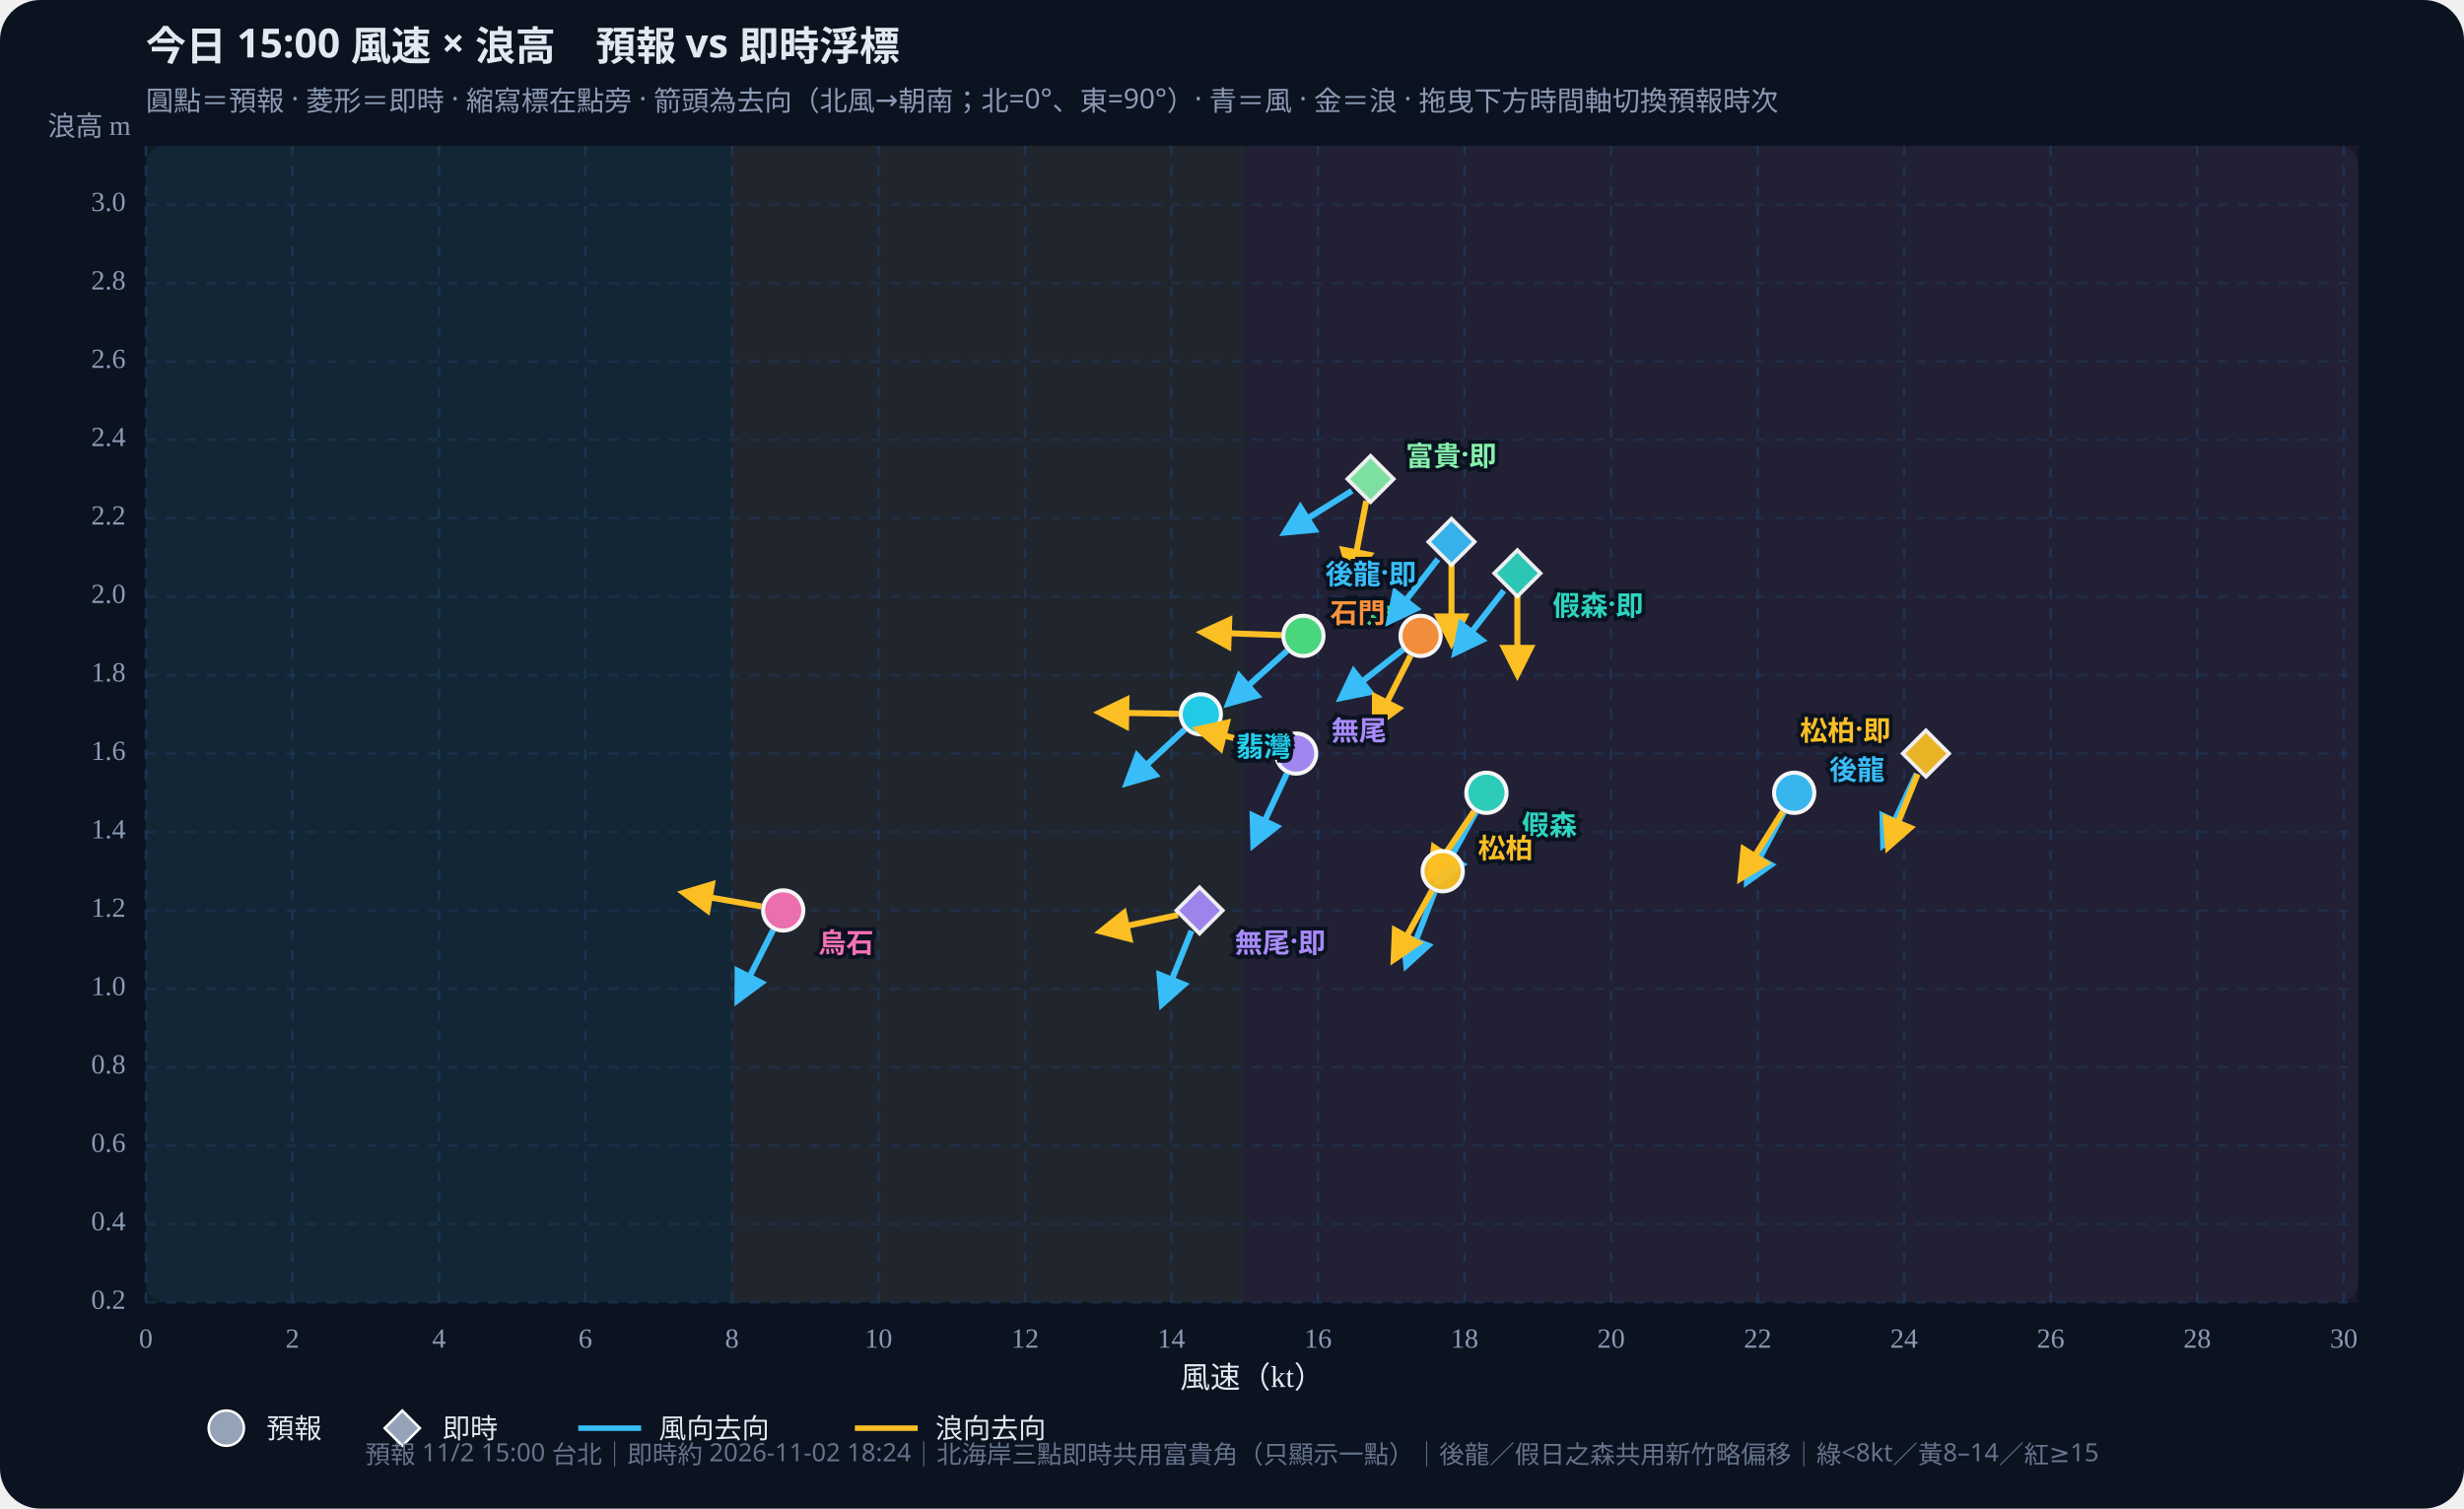
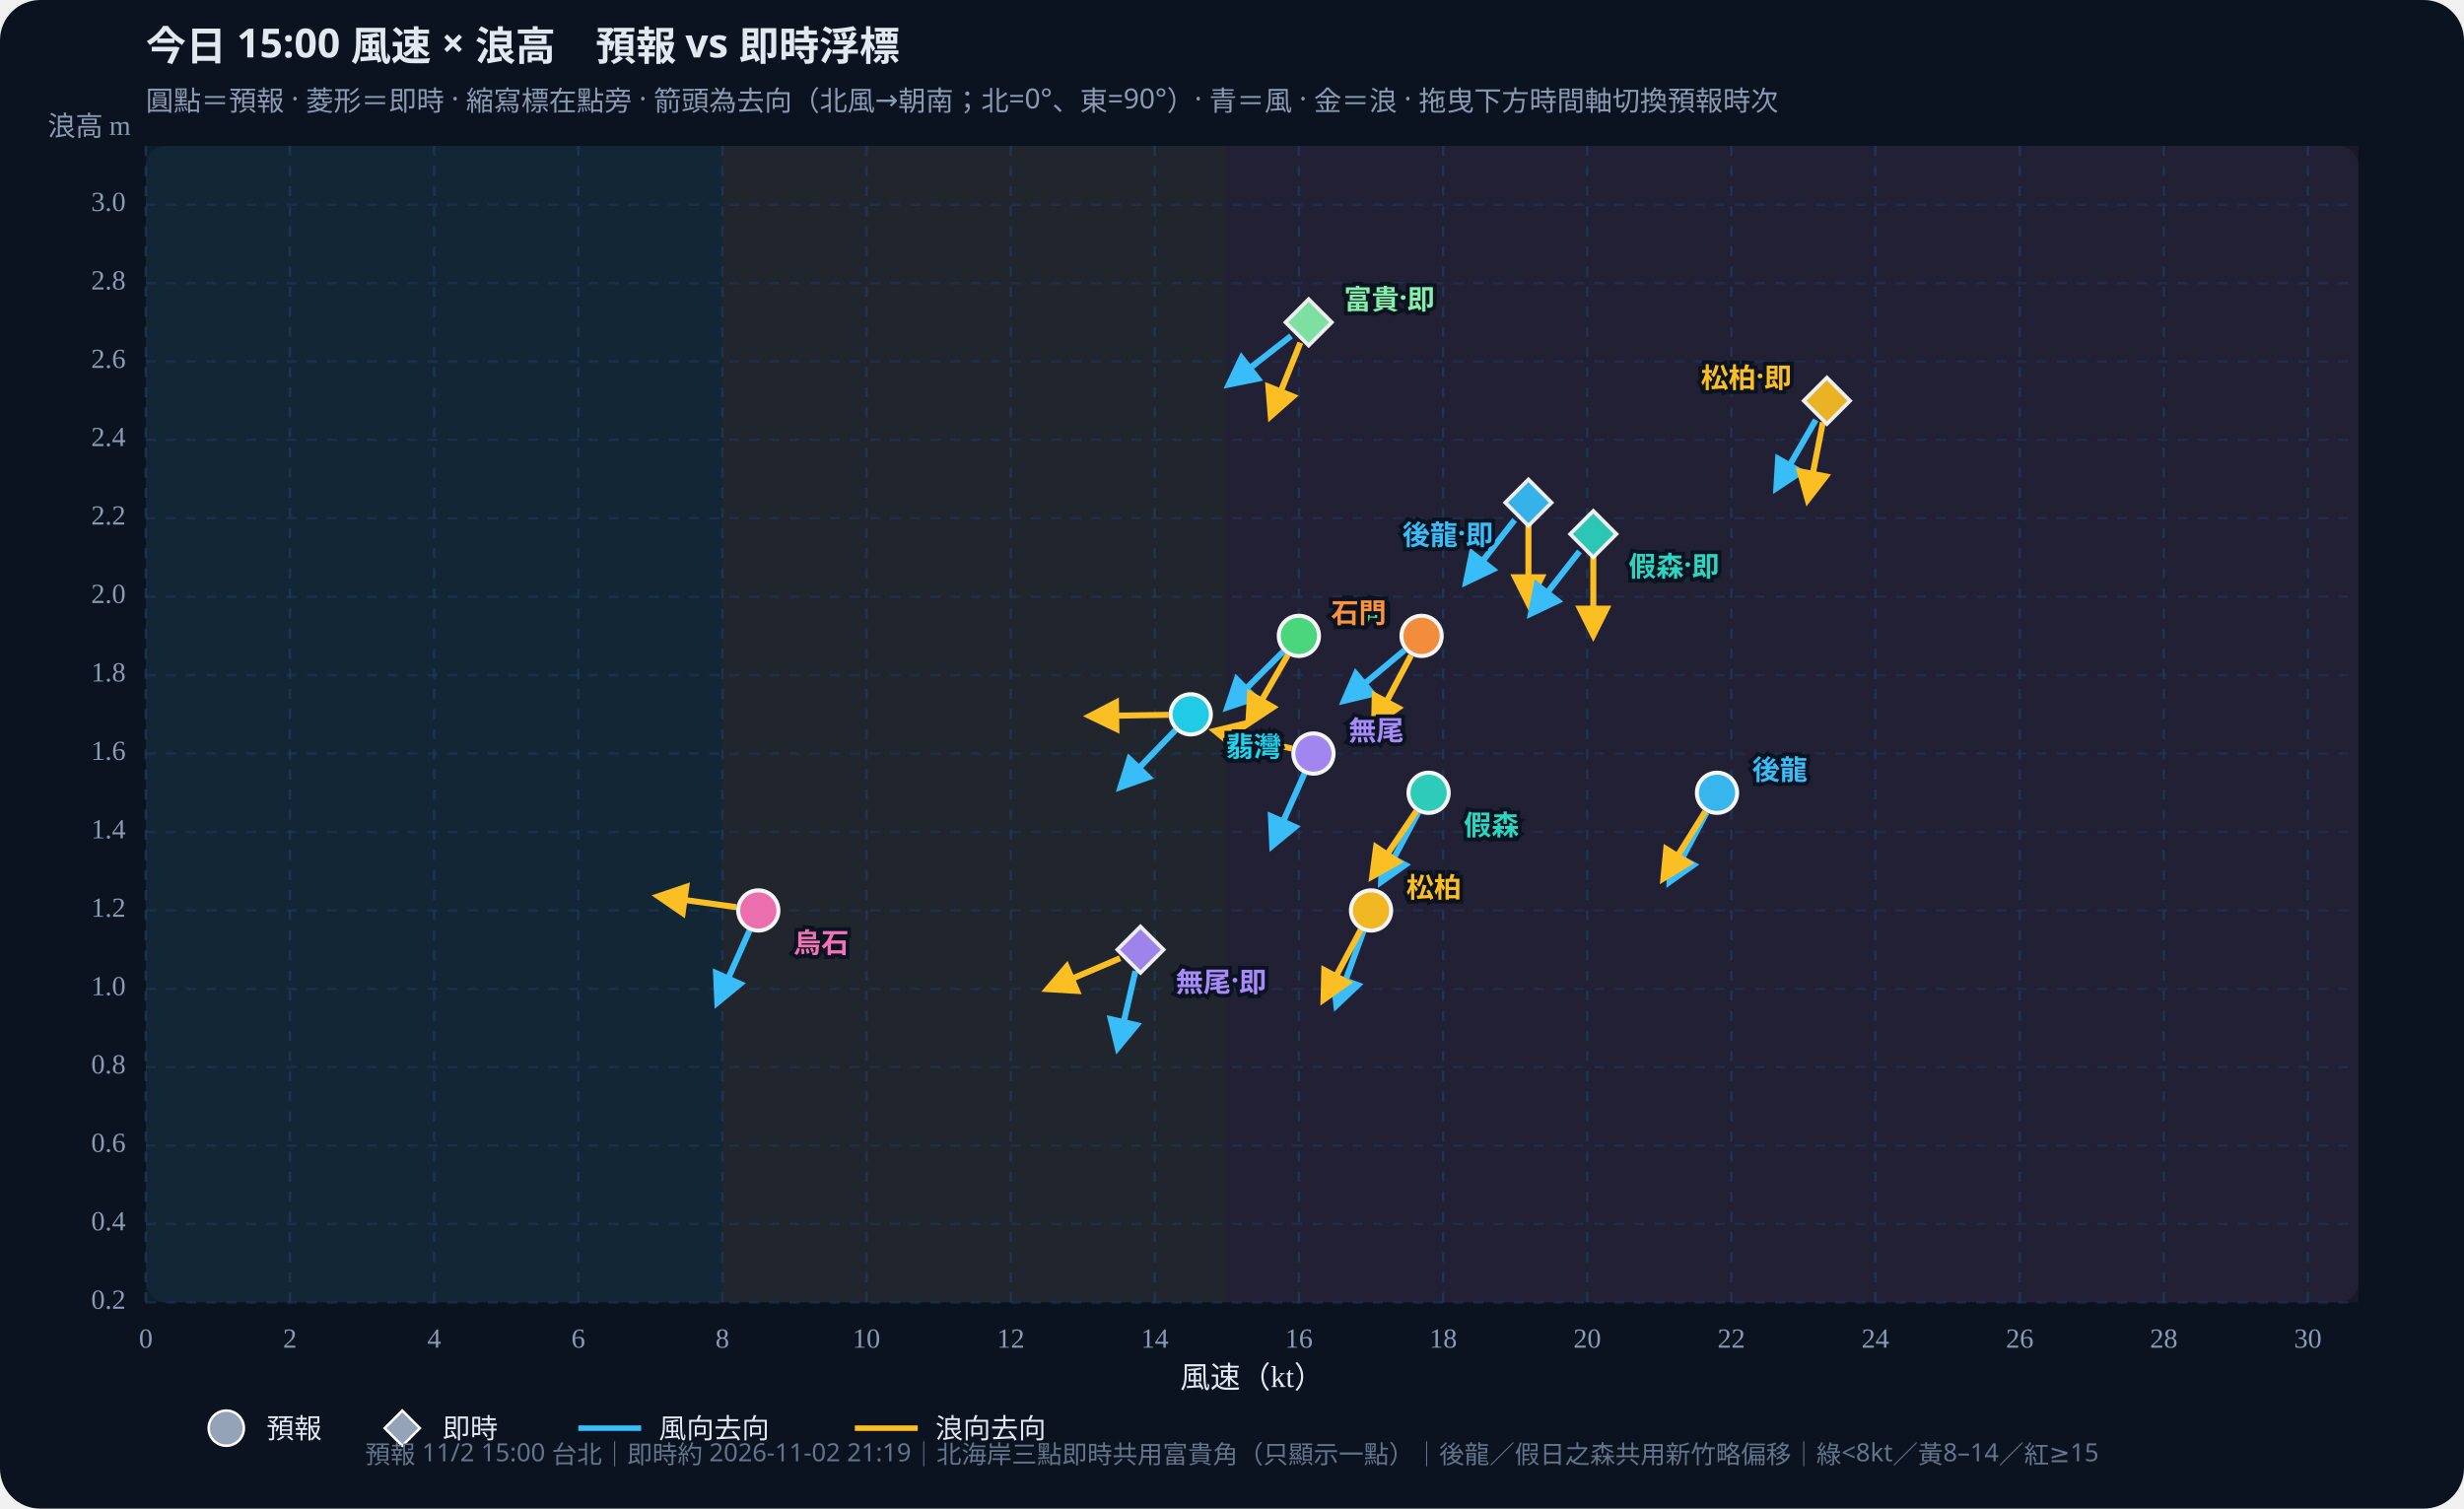
<svg xmlns="http://www.w3.org/2000/svg" id="wws-svg" viewBox="0 0 980 600" role="img" aria-label="風速與浪高散佈圖，可拖曳時間軸切換預報時次" style="width:100%;height:auto;display:block">
  <rect width="980" height="600" fill="#0b1220" rx="16" />
  <rect x="58" y="58" width="880" height="460" fill="#111a2e" rx="8" />
-   <rect x="58.0" y="58" width="233.1" height="460" fill="#34d399" opacity="0.07" />
-   <rect x="291.1" y="58" width="204.0" height="460" fill="#fbbf24" opacity="0.07" />
-   <rect x="495.1" y="58" width="442.9" height="460" fill="#fb7185" opacity="0.07" />
+   <rect x="58.0" y="58" width="229.3" height="460" fill="#34d399" opacity="0.07" />
+   <rect x="287.3" y="58" width="200.7" height="460" fill="#fbbf24" opacity="0.07" />
+   <rect x="488.0" y="58" width="450.0" height="460" fill="#fb7185" opacity="0.07" />
  <defs>
    <marker id="arrow-38bdf8" viewBox="0 0 10 10" refX="8" refY="5" markerWidth="6" markerHeight="6" orient="auto-start-reverse">
      <path d="M0,0 L10,5 L0,10 z" fill="#38bdf8" />
    </marker>
    <marker id="arrow-fbbf24" viewBox="0 0 10 10" refX="8" refY="5" markerWidth="6" markerHeight="6" orient="auto-start-reverse">
      <path d="M0,0 L10,5 L0,10 z" fill="#fbbf24" />
    </marker>
  </defs>
  <text id="wws-title" x="58" y="24" fill="#e2e8f0" font-size="16" font-weight="700" font-family="Noto Sans TC,system-ui,sans-serif">今日 15:00 風速 × 浪高　預報 vs 即時浮標</text>
  <text x="58" y="44" fill="#8b9bb4" font-size="11" font-family="Noto Sans TC,system-ui,sans-serif">圓點＝預報 · 菱形＝即時 · 縮寫標在點旁 · 箭頭為去向（北風→朝南；北=0°、東=90°）· 青＝風 · 金＝浪 · 拖曳下方時間軸切換預報時次</text>
  <line x1="58.0" y1="58" x2="58.0" y2="518" stroke="#1e3a5f" stroke-dasharray="4 4" opacity="0.7" />
  <text x="58.0" y="536" text-anchor="middle" fill="#8b9bb4" font-size="11">0</text>
-   <line x1="116.3" y1="58" x2="116.3" y2="518" stroke="#1e3a5f" stroke-dasharray="4 4" opacity="0.7" />
-   <text x="116.3" y="536" text-anchor="middle" fill="#8b9bb4" font-size="11">2</text>
-   <line x1="174.6" y1="58" x2="174.6" y2="518" stroke="#1e3a5f" stroke-dasharray="4 4" opacity="0.7" />
-   <text x="174.6" y="536" text-anchor="middle" fill="#8b9bb4" font-size="11">4</text>
-   <line x1="232.8" y1="58" x2="232.8" y2="518" stroke="#1e3a5f" stroke-dasharray="4 4" opacity="0.7" />
-   <text x="232.8" y="536" text-anchor="middle" fill="#8b9bb4" font-size="11">6</text>
-   <line x1="291.1" y1="58" x2="291.1" y2="518" stroke="#1e3a5f" stroke-dasharray="4 4" opacity="0.7" />
-   <text x="291.1" y="536" text-anchor="middle" fill="#8b9bb4" font-size="11">8</text>
-   <line x1="349.4" y1="58" x2="349.4" y2="518" stroke="#1e3a5f" stroke-dasharray="4 4" opacity="0.7" />
-   <text x="349.4" y="536" text-anchor="middle" fill="#8b9bb4" font-size="11">10</text>
-   <line x1="407.7" y1="58" x2="407.7" y2="518" stroke="#1e3a5f" stroke-dasharray="4 4" opacity="0.7" />
-   <text x="407.7" y="536" text-anchor="middle" fill="#8b9bb4" font-size="11">12</text>
-   <line x1="465.9" y1="58" x2="465.9" y2="518" stroke="#1e3a5f" stroke-dasharray="4 4" opacity="0.7" />
-   <text x="465.9" y="536" text-anchor="middle" fill="#8b9bb4" font-size="11">14</text>
-   <line x1="524.2" y1="58" x2="524.2" y2="518" stroke="#1e3a5f" stroke-dasharray="4 4" opacity="0.7" />
-   <text x="524.2" y="536" text-anchor="middle" fill="#8b9bb4" font-size="11">16</text>
-   <line x1="582.5" y1="58" x2="582.5" y2="518" stroke="#1e3a5f" stroke-dasharray="4 4" opacity="0.7" />
-   <text x="582.5" y="536" text-anchor="middle" fill="#8b9bb4" font-size="11">18</text>
-   <line x1="640.8" y1="58" x2="640.8" y2="518" stroke="#1e3a5f" stroke-dasharray="4 4" opacity="0.7" />
-   <text x="640.8" y="536" text-anchor="middle" fill="#8b9bb4" font-size="11">20</text>
-   <line x1="699.1" y1="58" x2="699.1" y2="518" stroke="#1e3a5f" stroke-dasharray="4 4" opacity="0.7" />
-   <text x="699.1" y="536" text-anchor="middle" fill="#8b9bb4" font-size="11">22</text>
-   <line x1="757.3" y1="58" x2="757.3" y2="518" stroke="#1e3a5f" stroke-dasharray="4 4" opacity="0.7" />
-   <text x="757.3" y="536" text-anchor="middle" fill="#8b9bb4" font-size="11">24</text>
-   <line x1="815.6" y1="58" x2="815.6" y2="518" stroke="#1e3a5f" stroke-dasharray="4 4" opacity="0.7" />
-   <text x="815.6" y="536" text-anchor="middle" fill="#8b9bb4" font-size="11">26</text>
-   <line x1="873.9" y1="58" x2="873.9" y2="518" stroke="#1e3a5f" stroke-dasharray="4 4" opacity="0.7" />
-   <text x="873.9" y="536" text-anchor="middle" fill="#8b9bb4" font-size="11">28</text>
-   <line x1="932.2" y1="58" x2="932.2" y2="518" stroke="#1e3a5f" stroke-dasharray="4 4" opacity="0.7" />
-   <text x="932.2" y="536" text-anchor="middle" fill="#8b9bb4" font-size="11">30</text>
+   <line x1="115.3" y1="58" x2="115.3" y2="518" stroke="#1e3a5f" stroke-dasharray="4 4" opacity="0.7" />
+   <text x="115.3" y="536" text-anchor="middle" fill="#8b9bb4" font-size="11">2</text>
+   <line x1="172.7" y1="58" x2="172.7" y2="518" stroke="#1e3a5f" stroke-dasharray="4 4" opacity="0.7" />
+   <text x="172.7" y="536" text-anchor="middle" fill="#8b9bb4" font-size="11">4</text>
+   <line x1="230.0" y1="58" x2="230.0" y2="518" stroke="#1e3a5f" stroke-dasharray="4 4" opacity="0.7" />
+   <text x="230.0" y="536" text-anchor="middle" fill="#8b9bb4" font-size="11">6</text>
+   <line x1="287.3" y1="58" x2="287.3" y2="518" stroke="#1e3a5f" stroke-dasharray="4 4" opacity="0.7" />
+   <text x="287.3" y="536" text-anchor="middle" fill="#8b9bb4" font-size="11">8</text>
+   <line x1="344.6" y1="58" x2="344.6" y2="518" stroke="#1e3a5f" stroke-dasharray="4 4" opacity="0.7" />
+   <text x="344.6" y="536" text-anchor="middle" fill="#8b9bb4" font-size="11">10</text>
+   <line x1="402.0" y1="58" x2="402.0" y2="518" stroke="#1e3a5f" stroke-dasharray="4 4" opacity="0.7" />
+   <text x="402.0" y="536" text-anchor="middle" fill="#8b9bb4" font-size="11">12</text>
+   <line x1="459.3" y1="58" x2="459.3" y2="518" stroke="#1e3a5f" stroke-dasharray="4 4" opacity="0.7" />
+   <text x="459.3" y="536" text-anchor="middle" fill="#8b9bb4" font-size="11">14</text>
+   <line x1="516.6" y1="58" x2="516.6" y2="518" stroke="#1e3a5f" stroke-dasharray="4 4" opacity="0.7" />
+   <text x="516.6" y="536" text-anchor="middle" fill="#8b9bb4" font-size="11">16</text>
+   <line x1="574.0" y1="58" x2="574.0" y2="518" stroke="#1e3a5f" stroke-dasharray="4 4" opacity="0.7" />
+   <text x="574.0" y="536" text-anchor="middle" fill="#8b9bb4" font-size="11">18</text>
+   <line x1="631.3" y1="58" x2="631.3" y2="518" stroke="#1e3a5f" stroke-dasharray="4 4" opacity="0.7" />
+   <text x="631.3" y="536" text-anchor="middle" fill="#8b9bb4" font-size="11">20</text>
+   <line x1="688.6" y1="58" x2="688.6" y2="518" stroke="#1e3a5f" stroke-dasharray="4 4" opacity="0.7" />
+   <text x="688.6" y="536" text-anchor="middle" fill="#8b9bb4" font-size="11">22</text>
+   <line x1="745.9" y1="58" x2="745.9" y2="518" stroke="#1e3a5f" stroke-dasharray="4 4" opacity="0.7" />
+   <text x="745.9" y="536" text-anchor="middle" fill="#8b9bb4" font-size="11">24</text>
+   <line x1="803.3" y1="58" x2="803.3" y2="518" stroke="#1e3a5f" stroke-dasharray="4 4" opacity="0.7" />
+   <text x="803.3" y="536" text-anchor="middle" fill="#8b9bb4" font-size="11">26</text>
+   <line x1="860.6" y1="58" x2="860.6" y2="518" stroke="#1e3a5f" stroke-dasharray="4 4" opacity="0.7" />
+   <text x="860.6" y="536" text-anchor="middle" fill="#8b9bb4" font-size="11">28</text>
+   <line x1="917.9" y1="58" x2="917.9" y2="518" stroke="#1e3a5f" stroke-dasharray="4 4" opacity="0.7" />
+   <text x="917.9" y="536" text-anchor="middle" fill="#8b9bb4" font-size="11">30</text>
  <line x1="58" y1="518.0" x2="938" y2="518.0" stroke="#1e3a5f" stroke-dasharray="4 4" opacity="0.5" />
  <text x="50" y="518.0" text-anchor="end" dominant-baseline="middle" fill="#8b9bb4" font-size="11">0.2</text>
  <line x1="58" y1="486.8" x2="938" y2="486.8" stroke="#1e3a5f" stroke-dasharray="4 4" opacity="0.5" />
  <text x="50" y="486.8" text-anchor="end" dominant-baseline="middle" fill="#8b9bb4" font-size="11">0.4</text>
  <line x1="58" y1="455.6" x2="938" y2="455.6" stroke="#1e3a5f" stroke-dasharray="4 4" opacity="0.5" />
  <text x="50" y="455.6" text-anchor="end" dominant-baseline="middle" fill="#8b9bb4" font-size="11">0.6</text>
  <line x1="58" y1="424.4" x2="938" y2="424.4" stroke="#1e3a5f" stroke-dasharray="4 4" opacity="0.5" />
  <text x="50" y="424.4" text-anchor="end" dominant-baseline="middle" fill="#8b9bb4" font-size="11">0.8</text>
  <line x1="58" y1="393.3" x2="938" y2="393.3" stroke="#1e3a5f" stroke-dasharray="4 4" opacity="0.5" />
  <text x="50" y="393.3" text-anchor="end" dominant-baseline="middle" fill="#8b9bb4" font-size="11">1.0</text>
  <line x1="58" y1="362.1" x2="938" y2="362.1" stroke="#1e3a5f" stroke-dasharray="4 4" opacity="0.5" />
  <text x="50" y="362.1" text-anchor="end" dominant-baseline="middle" fill="#8b9bb4" font-size="11">1.2</text>
  <line x1="58" y1="330.9" x2="938" y2="330.9" stroke="#1e3a5f" stroke-dasharray="4 4" opacity="0.5" />
  <text x="50" y="330.9" text-anchor="end" dominant-baseline="middle" fill="#8b9bb4" font-size="11">1.4</text>
  <line x1="58" y1="299.7" x2="938" y2="299.7" stroke="#1e3a5f" stroke-dasharray="4 4" opacity="0.5" />
  <text x="50" y="299.7" text-anchor="end" dominant-baseline="middle" fill="#8b9bb4" font-size="11">1.6</text>
  <line x1="58" y1="268.5" x2="938" y2="268.5" stroke="#1e3a5f" stroke-dasharray="4 4" opacity="0.5" />
  <text x="50" y="268.5" text-anchor="end" dominant-baseline="middle" fill="#8b9bb4" font-size="11">1.8</text>
  <line x1="58" y1="237.3" x2="938" y2="237.3" stroke="#1e3a5f" stroke-dasharray="4 4" opacity="0.5" />
  <text x="50" y="237.3" text-anchor="end" dominant-baseline="middle" fill="#8b9bb4" font-size="11">2.0</text>
  <line x1="58" y1="206.1" x2="938" y2="206.1" stroke="#1e3a5f" stroke-dasharray="4 4" opacity="0.5" />
  <text x="50" y="206.1" text-anchor="end" dominant-baseline="middle" fill="#8b9bb4" font-size="11">2.2</text>
  <line x1="58" y1="174.9" x2="938" y2="174.9" stroke="#1e3a5f" stroke-dasharray="4 4" opacity="0.5" />
  <text x="50" y="174.9" text-anchor="end" dominant-baseline="middle" fill="#8b9bb4" font-size="11">2.4</text>
  <line x1="58" y1="143.8" x2="938" y2="143.8" stroke="#1e3a5f" stroke-dasharray="4 4" opacity="0.5" />
  <text x="50" y="143.8" text-anchor="end" dominant-baseline="middle" fill="#8b9bb4" font-size="11">2.6</text>
  <line x1="58" y1="112.6" x2="938" y2="112.6" stroke="#1e3a5f" stroke-dasharray="4 4" opacity="0.5" />
  <text x="50" y="112.6" text-anchor="end" dominant-baseline="middle" fill="#8b9bb4" font-size="11">2.8</text>
  <line x1="58" y1="81.4" x2="938" y2="81.4" stroke="#1e3a5f" stroke-dasharray="4 4" opacity="0.5" />
  <text x="50" y="81.4" text-anchor="end" dominant-baseline="middle" fill="#8b9bb4" font-size="11">3.0</text>
  <text x="498" y="552" text-anchor="middle" fill="#e2e8f0" font-size="12">風速（kt）</text>
  <text x="52" y="54" text-anchor="end" fill="#8b9bb4" font-size="11">浪高 m</text>
  <g id="wws-forecast-layer">
-     <line x1="709.5" y1="323.1" x2="694.9" y2="350.6" stroke="#38bdf8" stroke-width="2.4" marker-end="url(#arrow-38bdf8)" />
-     <line x1="709.0" y1="322.8" x2="692.4" y2="349.2" stroke="#fbbf24" stroke-width="2.4" marker-end="url(#arrow-fbbf24)" />
-     <circle cx="713.6" cy="315.3" r="8.0" fill="#38bdf8" stroke="#fff" stroke-width="1.6" opacity="0.95" />
-     <line x1="587.0" y1="323.0" x2="571.9" y2="350.3" stroke="#38bdf8" stroke-width="2.4" marker-end="url(#arrow-38bdf8)" />
-     <line x1="586.3" y1="322.6" x2="568.9" y2="348.4" stroke="#fbbf24" stroke-width="2.4" marker-end="url(#arrow-fbbf24)" />
-     <circle cx="591.2" cy="315.3" r="8.0" fill="#2dd4bf" stroke="#fff" stroke-width="1.6" opacity="0.95" />
-     <line x1="570.6" y1="354.7" x2="559.4" y2="383.8" stroke="#38bdf8" stroke-width="2.4" marker-end="url(#arrow-38bdf8)" />
-     <line x1="569.5" y1="354.2" x2="554.4" y2="381.5" stroke="#fbbf24" stroke-width="2.4" marker-end="url(#arrow-fbbf24)" />
-     <circle cx="573.8" cy="346.5" r="8.0" fill="#fbbf24" stroke="#fff" stroke-width="1.6" opacity="0.95" />
-     <line x1="511.9" y1="258.8" x2="488.7" y2="279.7" stroke="#38bdf8" stroke-width="2.4" marker-end="url(#arrow-38bdf8)" />
-     <line x1="509.6" y1="252.6" x2="478.4" y2="251.5" stroke="#fbbf24" stroke-width="2.4" marker-end="url(#arrow-fbbf24)" />
-     <circle cx="518.4" cy="252.9" r="8.0" fill="#4ade80" stroke="#fff" stroke-width="1.6" opacity="0.95" />
-     <line x1="471.2" y1="290.1" x2="448.3" y2="311.4" stroke="#38bdf8" stroke-width="2.4" marker-end="url(#arrow-38bdf8)" />
-     <line x1="468.8" y1="283.9" x2="437.6" y2="283.4" stroke="#fbbf24" stroke-width="2.4" marker-end="url(#arrow-fbbf24)" />
-     <circle cx="477.6" cy="284.1" r="8.0" fill="#22d3ee" stroke="#fff" stroke-width="1.6" opacity="0.95" />
-     <line x1="558.1" y1="258.3" x2="533.5" y2="277.5" stroke="#38bdf8" stroke-width="2.4" marker-end="url(#arrow-38bdf8)" />
-     <line x1="561.0" y1="260.8" x2="546.9" y2="288.6" stroke="#fbbf24" stroke-width="2.4" marker-end="url(#arrow-fbbf24)" />
-     <circle cx="565.0" cy="252.9" r="8.0" fill="#fb923c" stroke="#fff" stroke-width="1.6" opacity="0.95" />
-     <line x1="511.8" y1="307.7" x2="498.6" y2="335.9" stroke="#38bdf8" stroke-width="2.4" marker-end="url(#arrow-38bdf8)" />
-     <line x1="506.9" y1="297.6" x2="476.7" y2="290.0" stroke="#fbbf24" stroke-width="2.4" marker-end="url(#arrow-fbbf24)" />
-     <circle cx="515.5" cy="299.7" r="8.0" fill="#a78bfa" stroke="#fff" stroke-width="1.6" opacity="0.95" />
-     <line x1="307.5" y1="369.9" x2="293.4" y2="397.7" stroke="#38bdf8" stroke-width="2.4" marker-end="url(#arrow-38bdf8)" />
-     <line x1="302.8" y1="360.5" x2="272.1" y2="355.1" stroke="#fbbf24" stroke-width="2.4" marker-end="url(#arrow-fbbf24)" />
-     <circle cx="311.5" cy="362.1" r="8.0" fill="#f472b6" stroke="#fff" stroke-width="1.6" opacity="0.95" />
-     <text x="727.6" y="305.3" text-anchor="start" dominant-baseline="central" fill="#38bdf8" font-size="11" font-weight="700" font-family="Noto Sans TC,system-ui,sans-serif" stroke="#0b1220" stroke-width="3" paint-order="stroke">後龍</text>
-     <text x="605.2" y="327.3" text-anchor="start" dominant-baseline="central" fill="#2dd4bf" font-size="11" font-weight="700" font-family="Noto Sans TC,system-ui,sans-serif" stroke="#0b1220" stroke-width="3" paint-order="stroke">假森</text>
-     <text x="587.8" y="336.5" text-anchor="start" dominant-baseline="central" fill="#fbbf24" font-size="11" font-weight="700" font-family="Noto Sans TC,system-ui,sans-serif" stroke="#0b1220" stroke-width="3" paint-order="stroke">松柏</text>
-     <text x="532.4" y="242.9" text-anchor="start" dominant-baseline="central" fill="#4ade80" font-size="11" font-weight="700" font-family="Noto Sans TC,system-ui,sans-serif" stroke="#0b1220" stroke-width="3" paint-order="stroke">中角</text>
-     <text x="491.6" y="296.1" text-anchor="start" dominant-baseline="central" fill="#22d3ee" font-size="11" font-weight="700" font-family="Noto Sans TC,system-ui,sans-serif" stroke="#0b1220" stroke-width="3" paint-order="stroke">翡灣</text>
-     <text x="551.0" y="242.9" text-anchor="end" dominant-baseline="central" fill="#fb923c" font-size="11" font-weight="700" font-family="Noto Sans TC,system-ui,sans-serif" stroke="#0b1220" stroke-width="3" paint-order="stroke">石門</text>
-     <text x="529.5" y="289.7" text-anchor="start" dominant-baseline="central" fill="#a78bfa" font-size="11" font-weight="700" font-family="Noto Sans TC,system-ui,sans-serif" stroke="#0b1220" stroke-width="3" paint-order="stroke">無尾</text>
-     <text x="325.5" y="374.1" text-anchor="start" dominant-baseline="central" fill="#f472b6" font-size="11" font-weight="700" font-family="Noto Sans TC,system-ui,sans-serif" stroke="#0b1220" stroke-width="3" paint-order="stroke">烏石</text>
+     <line x1="678.8" y1="323.1" x2="664.1" y2="350.6" stroke="#38bdf8" stroke-width="2.4" marker-end="url(#arrow-38bdf8)" />
+     <line x1="678.2" y1="322.8" x2="661.7" y2="349.2" stroke="#fbbf24" stroke-width="2.4" marker-end="url(#arrow-fbbf24)" />
+     <circle cx="682.9" cy="315.3" r="8.0" fill="#38bdf8" stroke="#fff" stroke-width="1.6" opacity="0.95" />
+     <line x1="564.1" y1="323.1" x2="549.4" y2="350.6" stroke="#38bdf8" stroke-width="2.4" marker-end="url(#arrow-38bdf8)" />
+     <line x1="563.3" y1="322.6" x2="545.9" y2="348.4" stroke="#fbbf24" stroke-width="2.4" marker-end="url(#arrow-fbbf24)" />
+     <circle cx="568.2" cy="315.3" r="8.0" fill="#2dd4bf" stroke="#fff" stroke-width="1.6" opacity="0.95" />
+     <line x1="542.3" y1="370.3" x2="531.6" y2="399.7" stroke="#38bdf8" stroke-width="2.4" marker-end="url(#arrow-38bdf8)" />
+     <line x1="541.2" y1="369.8" x2="526.5" y2="397.4" stroke="#fbbf24" stroke-width="2.4" marker-end="url(#arrow-fbbf24)" />
+     <circle cx="545.3" cy="362.1" r="8.0" fill="#fbbf24" stroke="#fff" stroke-width="1.6" opacity="0.95" />
+     <line x1="510.4" y1="259.1" x2="488.3" y2="281.2" stroke="#38bdf8" stroke-width="2.4" marker-end="url(#arrow-38bdf8)" />
+     <line x1="512.2" y1="260.5" x2="496.6" y2="287.6" stroke="#fbbf24" stroke-width="2.4" marker-end="url(#arrow-fbbf24)" />
+     <circle cx="516.6" cy="252.9" r="8.0" fill="#4ade80" stroke="#fff" stroke-width="1.6" opacity="0.95" />
+     <line x1="467.5" y1="290.4" x2="445.8" y2="312.9" stroke="#38bdf8" stroke-width="2.4" marker-end="url(#arrow-38bdf8)" />
+     <line x1="464.8" y1="284.3" x2="433.6" y2="284.8" stroke="#fbbf24" stroke-width="2.4" marker-end="url(#arrow-fbbf24)" />
+     <circle cx="473.6" cy="284.1" r="8.0" fill="#22d3ee" stroke="#fff" stroke-width="1.6" opacity="0.95" />
+     <line x1="558.6" y1="258.6" x2="534.7" y2="278.6" stroke="#38bdf8" stroke-width="2.4" marker-end="url(#arrow-38bdf8)" />
+     <line x1="561.2" y1="260.7" x2="546.6" y2="288.2" stroke="#fbbf24" stroke-width="2.4" marker-end="url(#arrow-fbbf24)" />
+     <circle cx="565.4" cy="252.9" r="8.0" fill="#fb923c" stroke="#fff" stroke-width="1.6" opacity="0.95" />
+     <line x1="518.8" y1="307.7" x2="506.1" y2="336.2" stroke="#38bdf8" stroke-width="2.4" marker-end="url(#arrow-38bdf8)" />
+     <line x1="513.8" y1="297.7" x2="483.4" y2="290.7" stroke="#fbbf24" stroke-width="2.4" marker-end="url(#arrow-fbbf24)" />
+     <circle cx="522.4" cy="299.7" r="8.0" fill="#a78bfa" stroke="#fff" stroke-width="1.6" opacity="0.95" />
+     <line x1="298.1" y1="370.1" x2="285.4" y2="398.6" stroke="#38bdf8" stroke-width="2.4" marker-end="url(#arrow-38bdf8)" />
+     <line x1="292.9" y1="360.8" x2="262.0" y2="356.5" stroke="#fbbf24" stroke-width="2.4" marker-end="url(#arrow-fbbf24)" />
+     <circle cx="301.6" cy="362.1" r="8.0" fill="#f472b6" stroke="#fff" stroke-width="1.6" opacity="0.95" />
+     <text x="696.9" y="305.3" text-anchor="start" dominant-baseline="central" fill="#38bdf8" font-size="11" font-weight="700" font-family="Noto Sans TC,system-ui,sans-serif" stroke="#0b1220" stroke-width="3" paint-order="stroke">後龍</text>
+     <text x="582.2" y="327.3" text-anchor="start" dominant-baseline="central" fill="#2dd4bf" font-size="11" font-weight="700" font-family="Noto Sans TC,system-ui,sans-serif" stroke="#0b1220" stroke-width="3" paint-order="stroke">假森</text>
+     <text x="559.3" y="352.1" text-anchor="start" dominant-baseline="central" fill="#fbbf24" font-size="11" font-weight="700" font-family="Noto Sans TC,system-ui,sans-serif" stroke="#0b1220" stroke-width="3" paint-order="stroke">松柏</text>
+     <text x="530.6" y="242.9" text-anchor="start" dominant-baseline="central" fill="#4ade80" font-size="11" font-weight="700" font-family="Noto Sans TC,system-ui,sans-serif" stroke="#0b1220" stroke-width="3" paint-order="stroke">中角</text>
+     <text x="487.6" y="296.1" text-anchor="start" dominant-baseline="central" fill="#22d3ee" font-size="11" font-weight="700" font-family="Noto Sans TC,system-ui,sans-serif" stroke="#0b1220" stroke-width="3" paint-order="stroke">翡灣</text>
+     <text x="551.4" y="242.9" text-anchor="end" dominant-baseline="central" fill="#fb923c" font-size="11" font-weight="700" font-family="Noto Sans TC,system-ui,sans-serif" stroke="#0b1220" stroke-width="3" paint-order="stroke">石門</text>
+     <text x="536.4" y="289.7" text-anchor="start" dominant-baseline="central" fill="#a78bfa" font-size="11" font-weight="700" font-family="Noto Sans TC,system-ui,sans-serif" stroke="#0b1220" stroke-width="3" paint-order="stroke">無尾</text>
+     <text x="315.6" y="374.1" text-anchor="start" dominant-baseline="central" fill="#f472b6" font-size="11" font-weight="700" font-family="Noto Sans TC,system-ui,sans-serif" stroke="#0b1220" stroke-width="3" paint-order="stroke">烏石</text>
  </g>
  <g id="wws-live-layer">
-     <line x1="571.9" y1="222.4" x2="552.7" y2="247.0" stroke="#38bdf8" stroke-width="2.4" marker-end="url(#arrow-38bdf8)" />
-     <line x1="577.3" y1="224.3" x2="577.3" y2="255.5" stroke="#fbbf24" stroke-width="2.4" marker-end="url(#arrow-fbbf24)" />
-     <polygon points="577.3,206.3 586.5,215.5 577.3,224.7 568.1,215.5" fill="#38bdf8" stroke="#fff" stroke-width="1.5" opacity="0.92" />
-     <line x1="598.1" y1="234.9" x2="578.9" y2="259.5" stroke="#38bdf8" stroke-width="2.4" marker-end="url(#arrow-38bdf8)" />
-     <line x1="603.5" y1="236.8" x2="603.5" y2="268.0" stroke="#fbbf24" stroke-width="2.4" marker-end="url(#arrow-fbbf24)" />
-     <polygon points="603.5,218.8 612.7,228.0 603.5,237.2 594.3,228.0" fill="#2dd4bf" stroke="#fff" stroke-width="1.5" opacity="0.92" />
-     <line x1="762.3" y1="307.7" x2="749.1" y2="335.9" stroke="#38bdf8" stroke-width="2.4" marker-end="url(#arrow-38bdf8)" />
-     <line x1="762.7" y1="307.9" x2="751.0" y2="336.8" stroke="#fbbf24" stroke-width="2.4" marker-end="url(#arrow-fbbf24)" />
-     <polygon points="766.0,290.5 775.2,299.7 766.0,308.9 756.8,299.7" fill="#fbbf24" stroke="#fff" stroke-width="1.5" opacity="0.92" />
-     <line x1="537.7" y1="195.2" x2="511.2" y2="211.7" stroke="#38bdf8" stroke-width="2.4" marker-end="url(#arrow-38bdf8)" />
-     <line x1="543.4" y1="199.2" x2="537.5" y2="229.8" stroke="#fbbf24" stroke-width="2.4" marker-end="url(#arrow-fbbf24)" />
-     <polygon points="545.1,181.3 554.3,190.5 545.1,199.7 535.9,190.5" fill="#86efac" stroke="#fff" stroke-width="1.5" opacity="0.92" />
-     <line x1="473.9" y1="370.2" x2="462.2" y2="399.2" stroke="#38bdf8" stroke-width="2.4" marker-end="url(#arrow-38bdf8)" />
-     <line x1="468.5" y1="363.9" x2="438.0" y2="370.4" stroke="#fbbf24" stroke-width="2.4" marker-end="url(#arrow-fbbf24)" />
-     <polygon points="477.1,352.9 486.3,362.1 477.1,371.3 467.9,362.1" fill="#a78bfa" stroke="#fff" stroke-width="1.5" opacity="0.92" />
-     <text x="563.3" y="227.5" text-anchor="end" dominant-baseline="central" fill="#38bdf8" font-size="11" font-weight="700" font-family="Noto Sans TC,system-ui,sans-serif" stroke="#0b1220" stroke-width="3" paint-order="stroke">後龍·即</text>
-     <text x="617.5" y="240.0" text-anchor="start" dominant-baseline="central" fill="#2dd4bf" font-size="11" font-weight="700" font-family="Noto Sans TC,system-ui,sans-serif" stroke="#0b1220" stroke-width="3" paint-order="stroke">假森·即</text>
-     <text x="752.0" y="289.7" text-anchor="end" dominant-baseline="central" fill="#fbbf24" font-size="11" font-weight="700" font-family="Noto Sans TC,system-ui,sans-serif" stroke="#0b1220" stroke-width="3" paint-order="stroke">松柏·即</text>
-     <text x="559.1" y="180.5" text-anchor="start" dominant-baseline="central" fill="#86efac" font-size="11" font-weight="700" font-family="Noto Sans TC,system-ui,sans-serif" stroke="#0b1220" stroke-width="3" paint-order="stroke">富貴·即</text>
-     <text x="491.1" y="374.1" text-anchor="start" dominant-baseline="central" fill="#a78bfa" font-size="11" font-weight="700" font-family="Noto Sans TC,system-ui,sans-serif" stroke="#0b1220" stroke-width="3" paint-order="stroke">無尾·即</text>
+     <line x1="602.4" y1="206.8" x2="583.2" y2="231.4" stroke="#38bdf8" stroke-width="2.4" marker-end="url(#arrow-38bdf8)" />
+     <line x1="607.9" y1="208.7" x2="607.9" y2="239.9" stroke="#fbbf24" stroke-width="2.4" marker-end="url(#arrow-fbbf24)" />
+     <polygon points="607.9,190.7 617.1,199.9 607.9,209.1 598.7,199.9" fill="#38bdf8" stroke="#fff" stroke-width="1.5" opacity="0.92" />
+     <line x1="628.2" y1="219.3" x2="609.0" y2="243.9" stroke="#38bdf8" stroke-width="2.4" marker-end="url(#arrow-38bdf8)" />
+     <line x1="633.7" y1="221.2" x2="633.7" y2="252.4" stroke="#fbbf24" stroke-width="2.4" marker-end="url(#arrow-fbbf24)" />
+     <polygon points="633.7,203.2 642.9,212.4 633.7,221.6 624.5,212.4" fill="#2dd4bf" stroke="#fff" stroke-width="1.5" opacity="0.92" />
+     <line x1="722.2" y1="167.0" x2="706.6" y2="194.0" stroke="#38bdf8" stroke-width="2.4" marker-end="url(#arrow-38bdf8)" />
+     <line x1="725.0" y1="168.0" x2="719.0" y2="198.6" stroke="#fbbf24" stroke-width="2.4" marker-end="url(#arrow-fbbf24)" />
+     <polygon points="726.6,150.2 735.8,159.4 726.6,168.6 717.4,159.4" fill="#fbbf24" stroke="#fff" stroke-width="1.5" opacity="0.92" />
+     <line x1="513.5" y1="133.6" x2="488.9" y2="152.8" stroke="#38bdf8" stroke-width="2.4" marker-end="url(#arrow-38bdf8)" />
+     <line x1="517.2" y1="136.3" x2="505.5" y2="165.3" stroke="#fbbf24" stroke-width="2.4" marker-end="url(#arrow-fbbf24)" />
+     <polygon points="520.5,119.0 529.7,128.2 520.5,137.4 511.3,128.2" fill="#86efac" stroke="#fff" stroke-width="1.5" opacity="0.92" />
+     <line x1="451.6" y1="386.2" x2="444.6" y2="416.6" stroke="#38bdf8" stroke-width="2.4" marker-end="url(#arrow-38bdf8)" />
+     <line x1="445.5" y1="381.1" x2="416.8" y2="393.3" stroke="#fbbf24" stroke-width="2.4" marker-end="url(#arrow-fbbf24)" />
+     <polygon points="453.6,368.5 462.8,377.7 453.6,386.9 444.4,377.7" fill="#a78bfa" stroke="#fff" stroke-width="1.5" opacity="0.92" />
+     <text x="593.9" y="211.9" text-anchor="end" dominant-baseline="central" fill="#38bdf8" font-size="11" font-weight="700" font-family="Noto Sans TC,system-ui,sans-serif" stroke="#0b1220" stroke-width="3" paint-order="stroke">後龍·即</text>
+     <text x="647.7" y="224.4" text-anchor="start" dominant-baseline="central" fill="#2dd4bf" font-size="11" font-weight="700" font-family="Noto Sans TC,system-ui,sans-serif" stroke="#0b1220" stroke-width="3" paint-order="stroke">假森·即</text>
+     <text x="712.6" y="149.4" text-anchor="end" dominant-baseline="central" fill="#fbbf24" font-size="11" font-weight="700" font-family="Noto Sans TC,system-ui,sans-serif" stroke="#0b1220" stroke-width="3" paint-order="stroke">松柏·即</text>
+     <text x="534.5" y="118.2" text-anchor="start" dominant-baseline="central" fill="#86efac" font-size="11" font-weight="700" font-family="Noto Sans TC,system-ui,sans-serif" stroke="#0b1220" stroke-width="3" paint-order="stroke">富貴·即</text>
+     <text x="467.6" y="389.7" text-anchor="start" dominant-baseline="central" fill="#a78bfa" font-size="11" font-weight="700" font-family="Noto Sans TC,system-ui,sans-serif" stroke="#0b1220" stroke-width="3" paint-order="stroke">無尾·即</text>
  </g>
  <circle cx="90" cy="568" r="7" fill="#94a3b8" stroke="#fff" />
  <text x="106" y="572" fill="#e2e8f0" font-size="11" font-family="Noto Sans TC,system-ui,sans-serif">預報</text>
  <polygon points="160,561 167,568 160,575 153,568" fill="#94a3b8" stroke="#fff" />
  <text x="176" y="572" fill="#e2e8f0" font-size="11" font-family="Noto Sans TC,system-ui,sans-serif">即時</text>
  <line x1="230" y1="568" x2="255" y2="568" stroke="#38bdf8" stroke-width="2.2" />
  <text x="262" y="572" fill="#e2e8f0" font-size="11" font-family="Noto Sans TC,system-ui,sans-serif">風向去向</text>
  <line x1="340" y1="568" x2="365" y2="568" stroke="#fbbf24" stroke-width="2.2" />
  <text x="372" y="572" fill="#e2e8f0" font-size="11" font-family="Noto Sans TC,system-ui,sans-serif">浪向去向</text>
-   <text id="wws-foot" x="490" y="582" text-anchor="middle" fill="#64748b" font-size="10" font-family="Noto Sans TC,system-ui,sans-serif">預報 11/2 15:00 台北｜即時約 2026-11-02 18:24｜北海岸三點即時共用富貴角（只顯示一點）｜後龍／假日之森共用新竹略偏移｜綠&lt;8kt／黃8–14／紅≥15</text>
+   <text id="wws-foot" x="490" y="582" text-anchor="middle" fill="#64748b" font-size="10" font-family="Noto Sans TC,system-ui,sans-serif">預報 11/2 15:00 台北｜即時約 2026-11-02 21:19｜北海岸三點即時共用富貴角（只顯示一點）｜後龍／假日之森共用新竹略偏移｜綠&lt;8kt／黃8–14／紅≥15</text>
</svg>
